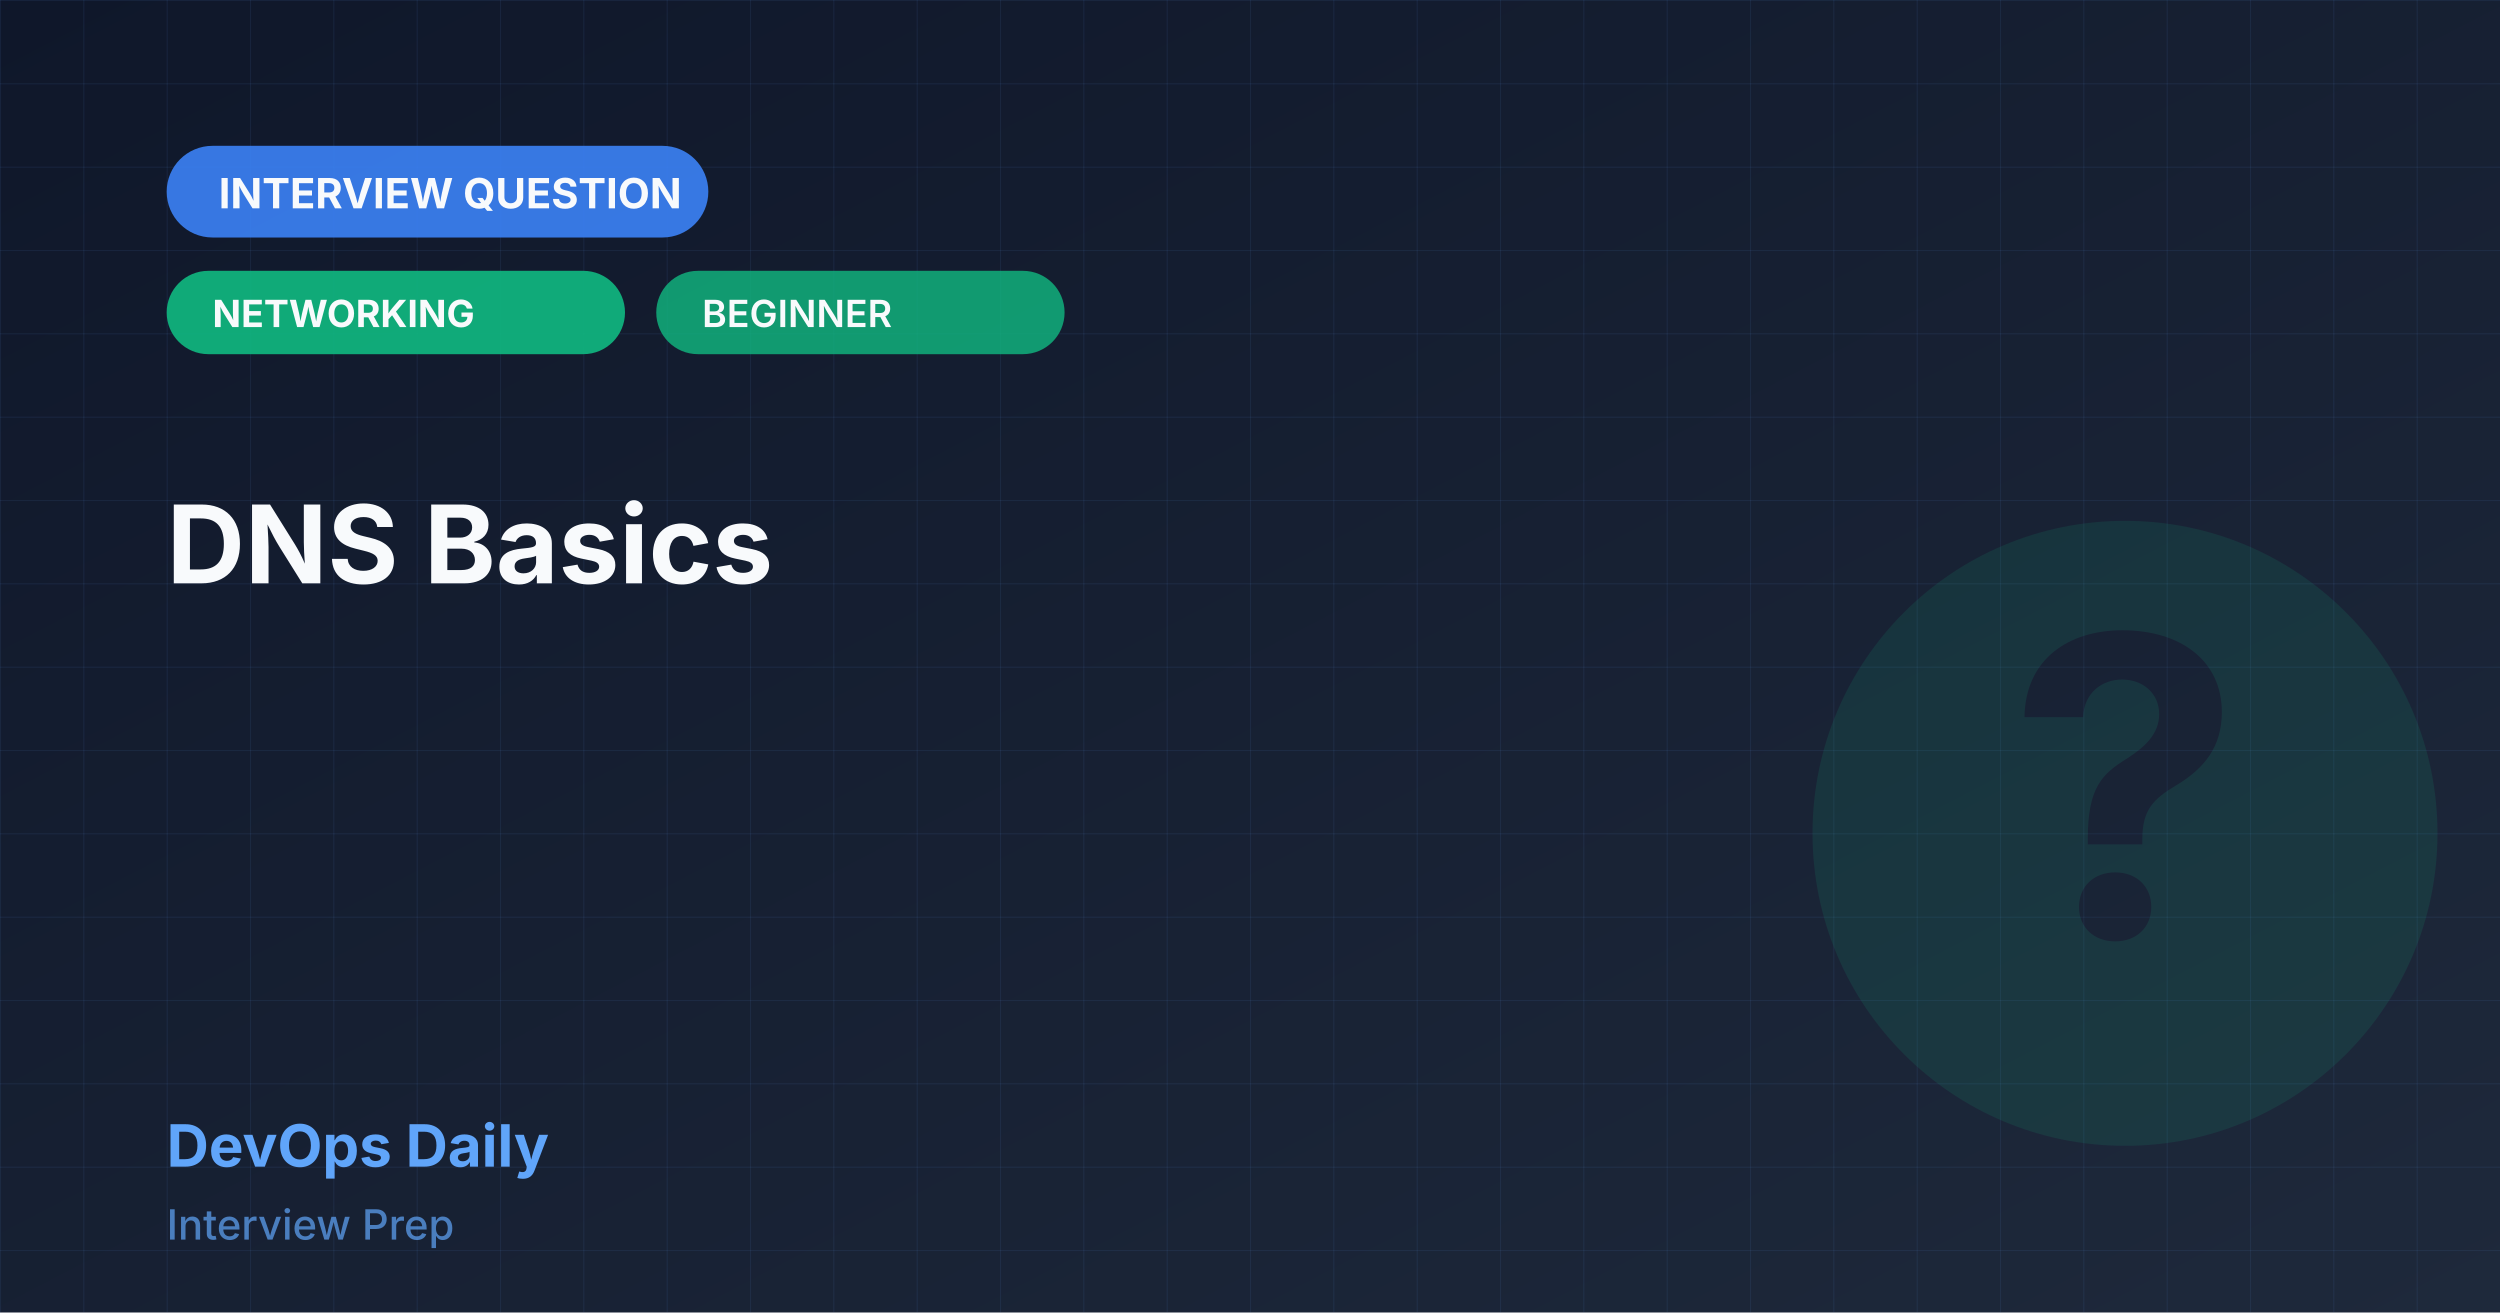
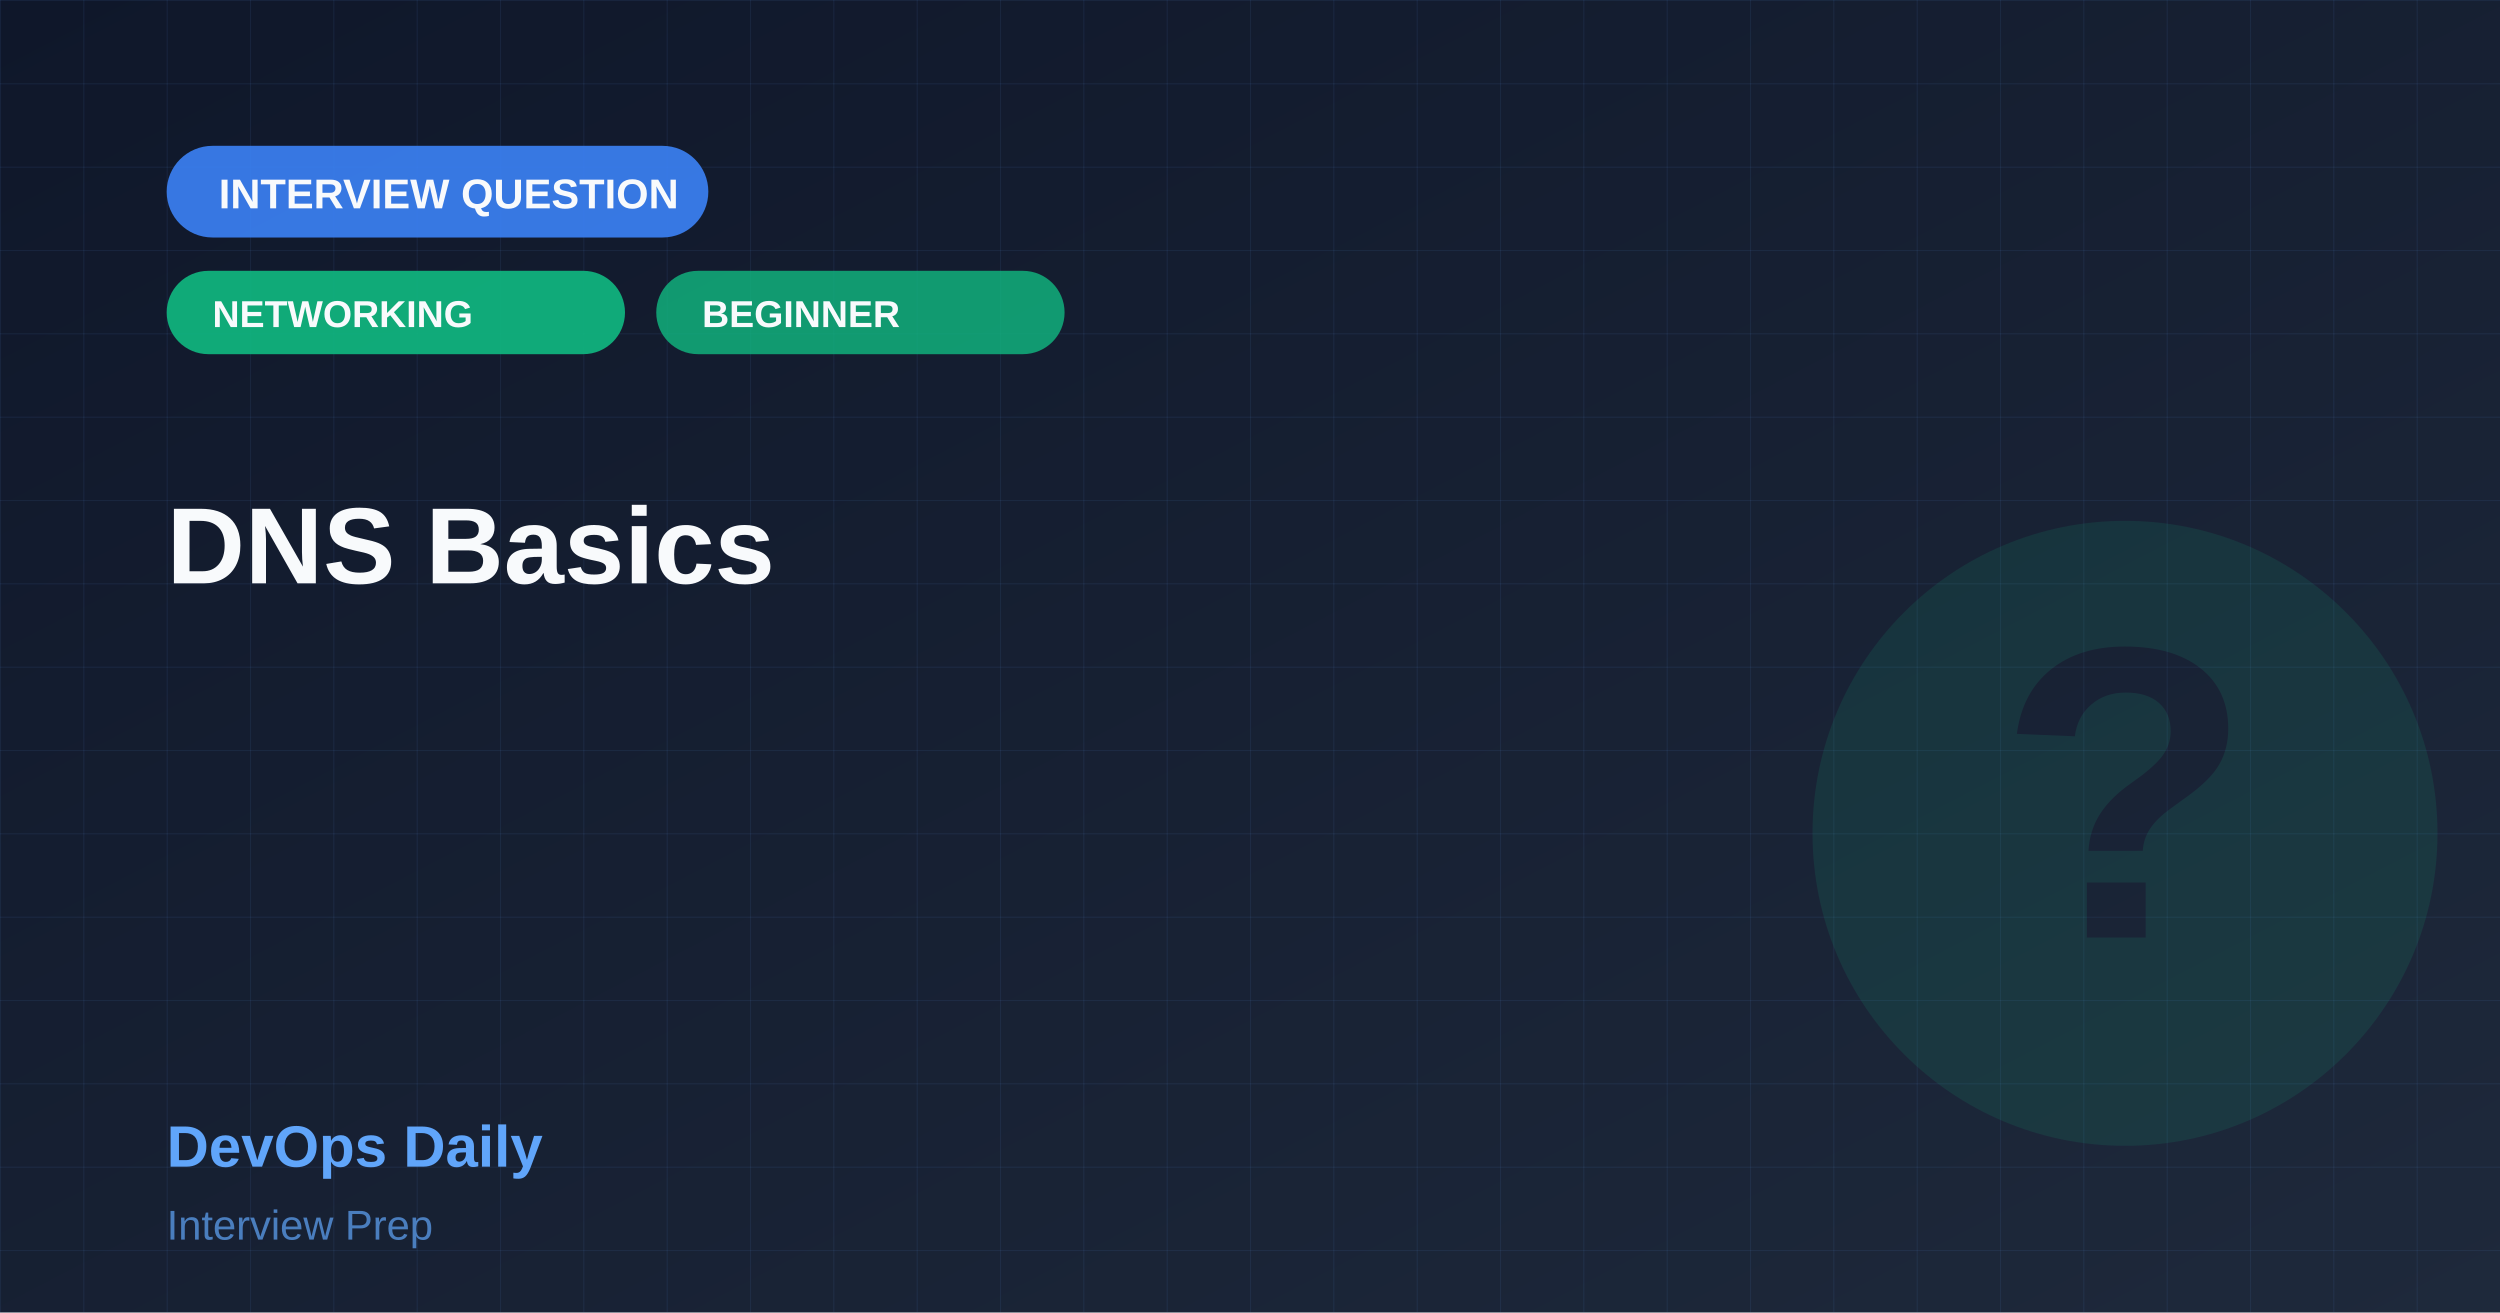
<svg xmlns="http://www.w3.org/2000/svg" width="1200" height="630">
  <defs>
    <linearGradient id="bgGradient" x1="0%" y1="0%" x2="100%" y2="100%">
      <stop offset="0%" style="stop-color:#0f172a;stop-opacity:1" />
      <stop offset="100%" style="stop-color:#1e293b;stop-opacity:1" />
    </linearGradient>
    <pattern id="grid" x="0" y="0" width="40" height="40" patternUnits="userSpaceOnUse">
      <line x1="0" y1="0" x2="0" y2="40" stroke="#60a5fa" stroke-width="1" opacity="0.08" />
      <line x1="0" y1="0" x2="40" y2="0" stroke="#60a5fa" stroke-width="1" opacity="0.08" />
    </pattern>
  </defs>
  <rect width="1200" height="630" fill="url(#bgGradient)" />
  <rect width="1200" height="630" fill="url(#grid)" />
  <rect x="80" y="70" width="260" height="44" rx="22" fill="#3b82f6" opacity="0.9" />
-   <text x="105" y="100" font-family="system-ui, -apple-system, sans-serif" font-size="20" font-weight="bold" fill="#f8fafc">INTERVIEW QUESTION</text>
+   <text x="105" y="100" font-family="Arial, sans-serif" font-size="20" font-weight="bold" fill="#f8fafc">INTERVIEW QUESTION</text>
  <rect x="80" y="130" width="220" height="40" rx="20" fill="#10b981" opacity="0.9" />
-   <text x="102" y="157" font-family="system-ui, -apple-system, sans-serif" font-size="18" font-weight="bold" fill="#f8fafc">NETWORKING</text>
+   <text x="102" y="157" font-family="Arial, sans-serif" font-size="18" font-weight="bold" fill="#f8fafc">NETWORKING</text>
  <rect x="315" y="130" width="196" height="40" rx="20" fill="#10b981" opacity="0.8" />
-   <text x="337" y="157" font-family="system-ui, -apple-system, sans-serif" font-size="18" font-weight="600" fill="#f8fafc">BEGINNER</text>
+   <text x="337" y="157" font-family="Arial, sans-serif" font-size="18" font-weight="600" fill="#f8fafc">BEGINNER</text>
  <g opacity="0.12">
    <circle cx="1020" cy="400" r="150" fill="#10b981" />
-     <text x="1020" y="450" font-family="system-ui, -apple-system, sans-serif" font-size="200" font-weight="bold" fill="#0f172a" text-anchor="middle">?</text>
+     <text x="1020" y="450" font-family="Arial, sans-serif" font-size="200" font-weight="bold" fill="#0f172a" text-anchor="middle">?</text>
  </g>
-   <text x="80" y="280" font-family="system-ui, -apple-system, sans-serif" font-size="52" font-weight="bold" fill="#f8fafc">DNS Basics</text>
-   <text x="80" y="560" font-family="system-ui, -apple-system, sans-serif" font-size="28" font-weight="bold" fill="#60a5fa">DevOps Daily</text>
-   <text x="80" y="595" font-family="system-ui, -apple-system, sans-serif" font-size="20" font-weight="500" fill="#60a5fa" opacity="0.7">Interview Prep</text>
+   <text x="80" y="280" font-family="Arial, sans-serif" font-size="52" font-weight="bold" fill="#f8fafc">DNS Basics</text>
+   <text x="80" y="560" font-family="Arial, sans-serif" font-size="28" font-weight="bold" fill="#60a5fa">DevOps Daily</text>
+   <text x="80" y="595" font-family="Arial, sans-serif" font-size="20" font-weight="500" fill="#60a5fa" opacity="0.7">Interview Prep</text>
</svg>
